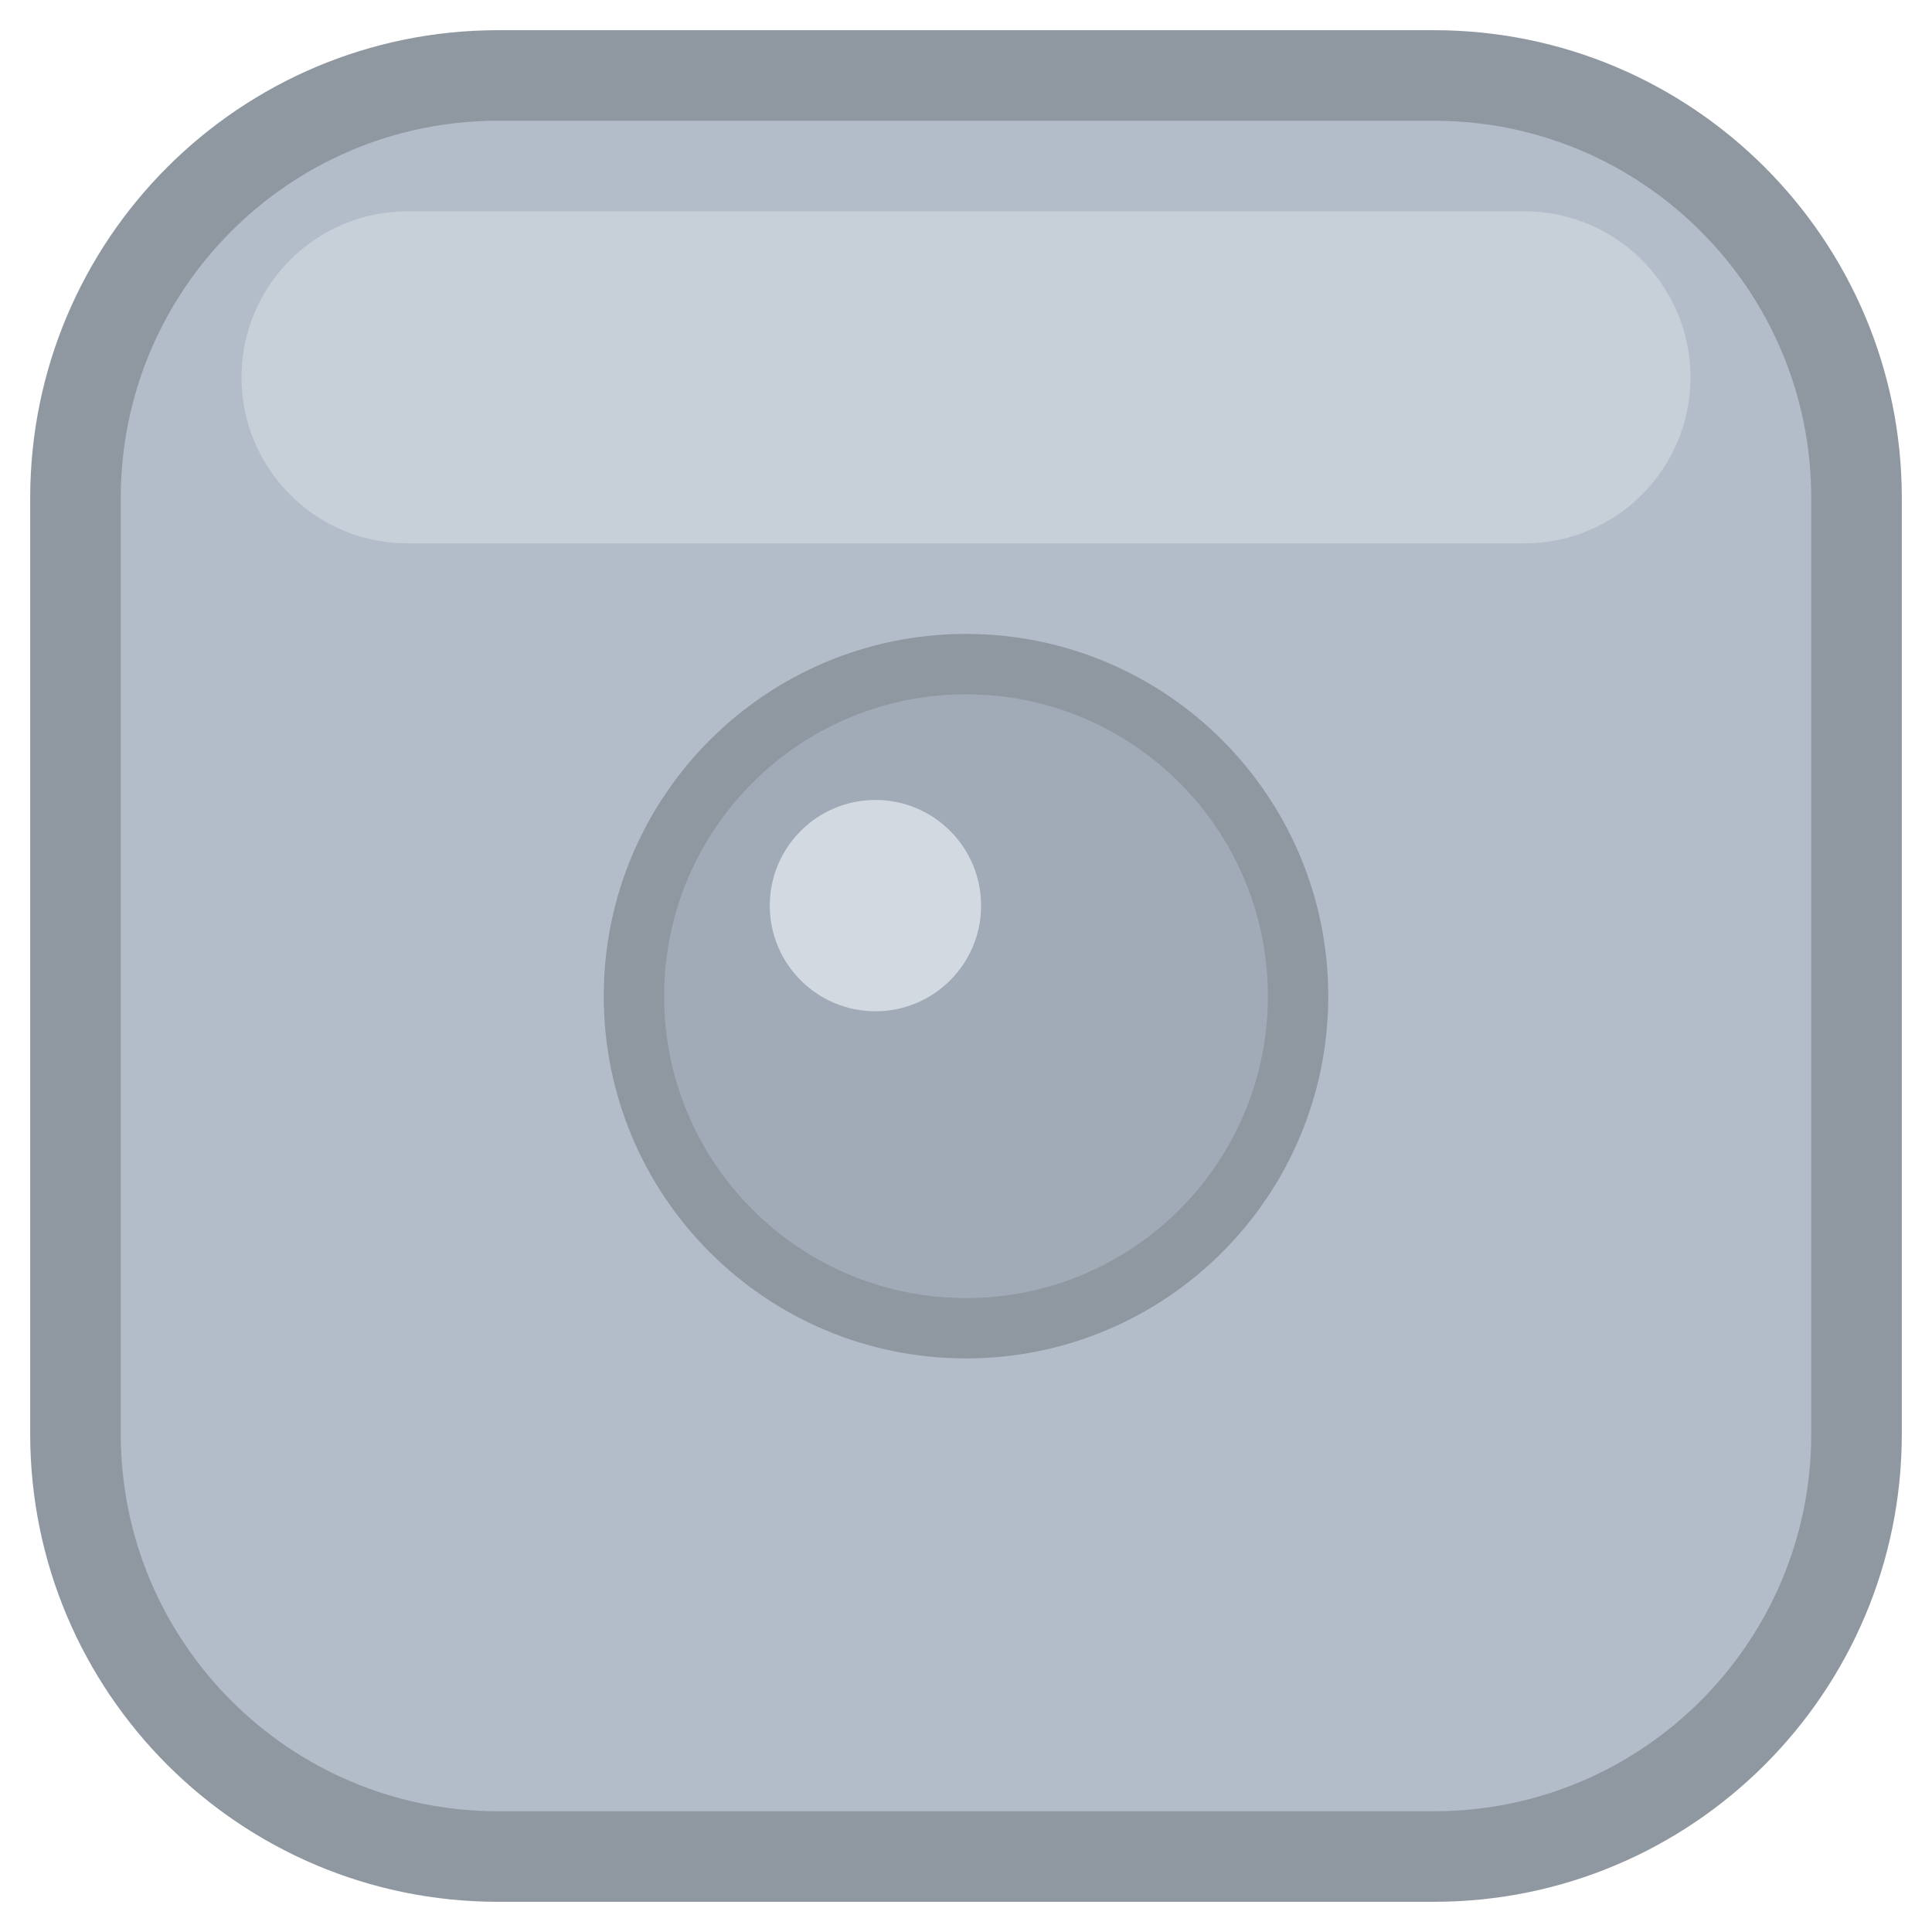
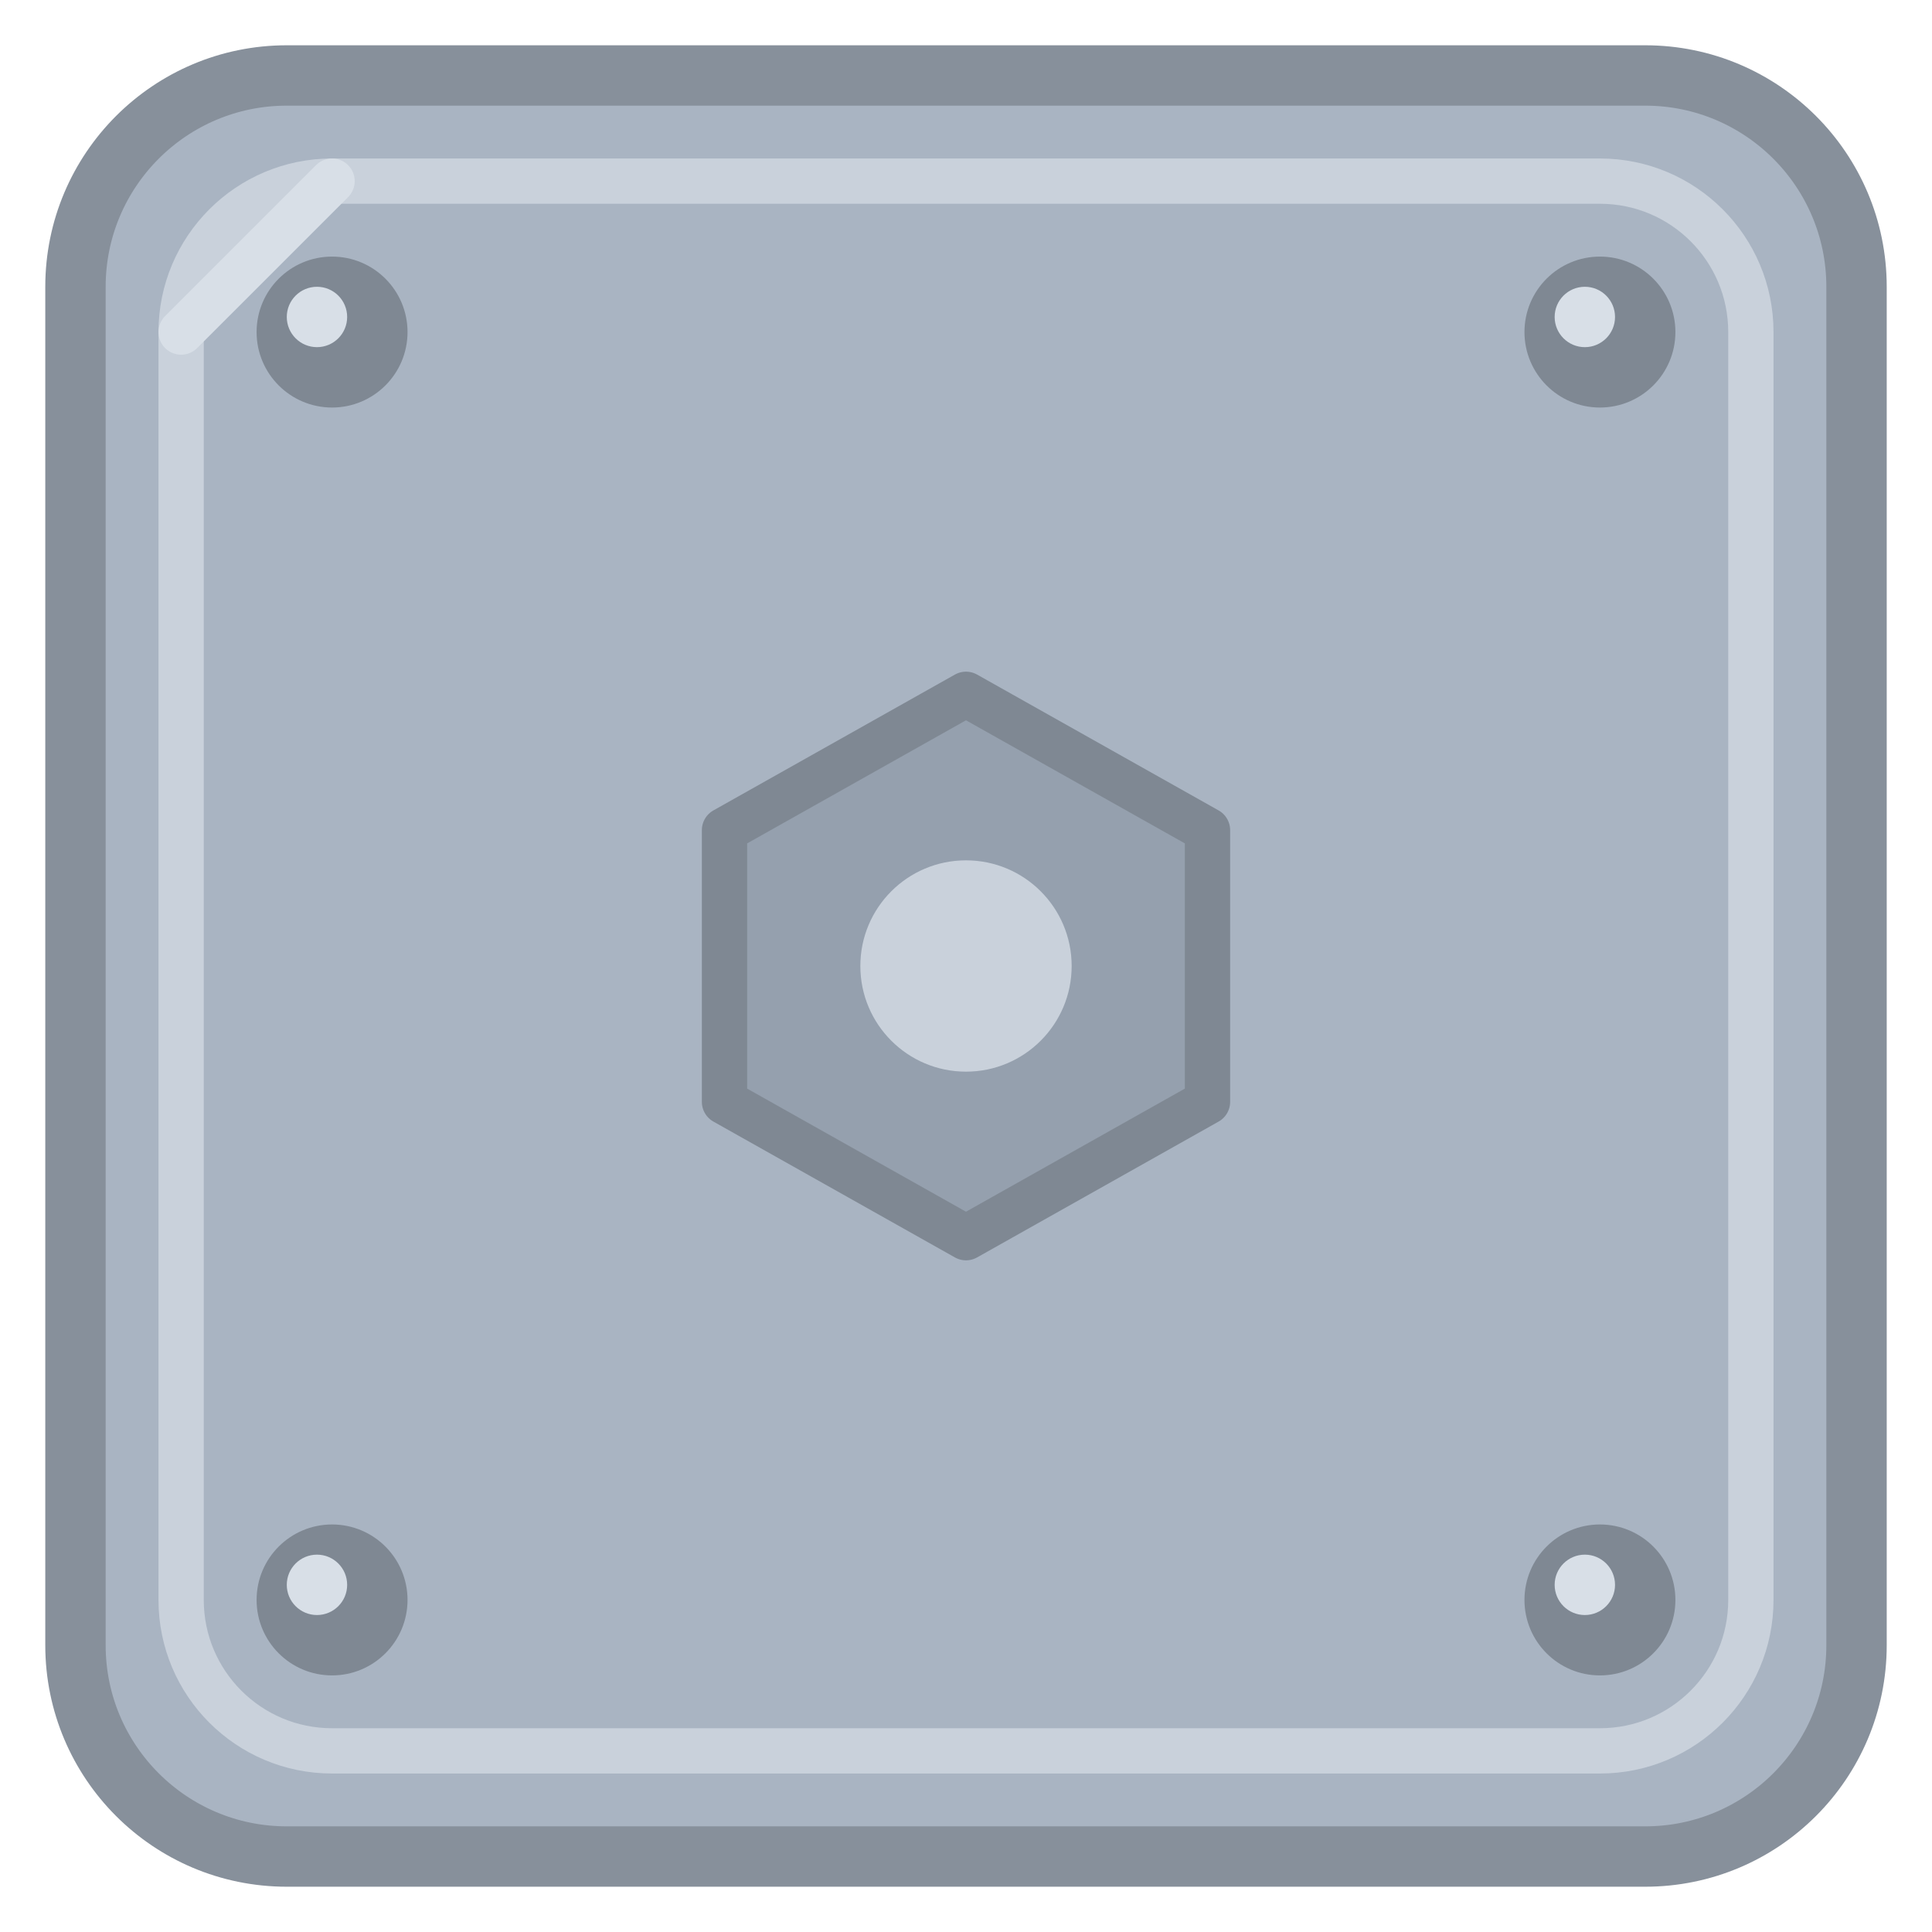
<svg xmlns="http://www.w3.org/2000/svg" width="128" height="128" viewBox="0 0 128 128">
-   <rect x="5" y="5" width="118" height="118" rx="28" fill="#b3bdc9" stroke="#8f97a1" stroke-width="6" />
-   <rect x="16" y="14" width="96" height="22" rx="11" fill="#c7cfd9" />
-   <circle cx="64" cy="66" r="22" fill="#a1abb8" stroke="#8f97a1" stroke-width="4" />
-   <circle cx="58" cy="60" r="7" fill="#d3d9e1" />
+   <rect x="5" y="5" width="118" height="118" rx="14" fill="#a9b4c2" stroke="#87909b" stroke-width="4" />
+   <rect x="12" y="12" width="104" height="104" rx="10" fill="none" stroke="#c9d1db" stroke-width="3" />
+   <path d="M12 22 L22 12" stroke="#d8dfe7" stroke-width="3" stroke-linecap="round" />
+   <circle cx="22" cy="22" r="5" fill="#7f8893" />
+   <circle cx="106" cy="22" r="5" fill="#7f8893" />
+   <circle cx="22" cy="106" r="5" fill="#7f8893" />
+   <circle cx="106" cy="106" r="5" fill="#7f8893" />
+   <circle cx="21" cy="21" r="2" fill="#d8dfe7" />
+   <circle cx="105" cy="21" r="2" fill="#d8dfe7" />
+   <circle cx="21" cy="105" r="2" fill="#d8dfe7" />
+   <circle cx="105" cy="105" r="2" fill="#d8dfe7" />
+   <polygon points="64,46 80,55 80,73 64,82 48,73 48,55" fill="#95a0ae" stroke="#7f8893" stroke-width="3" stroke-linejoin="round" />
+   <circle cx="64" cy="64" r="7" fill="#c9d1db" />
</svg>
